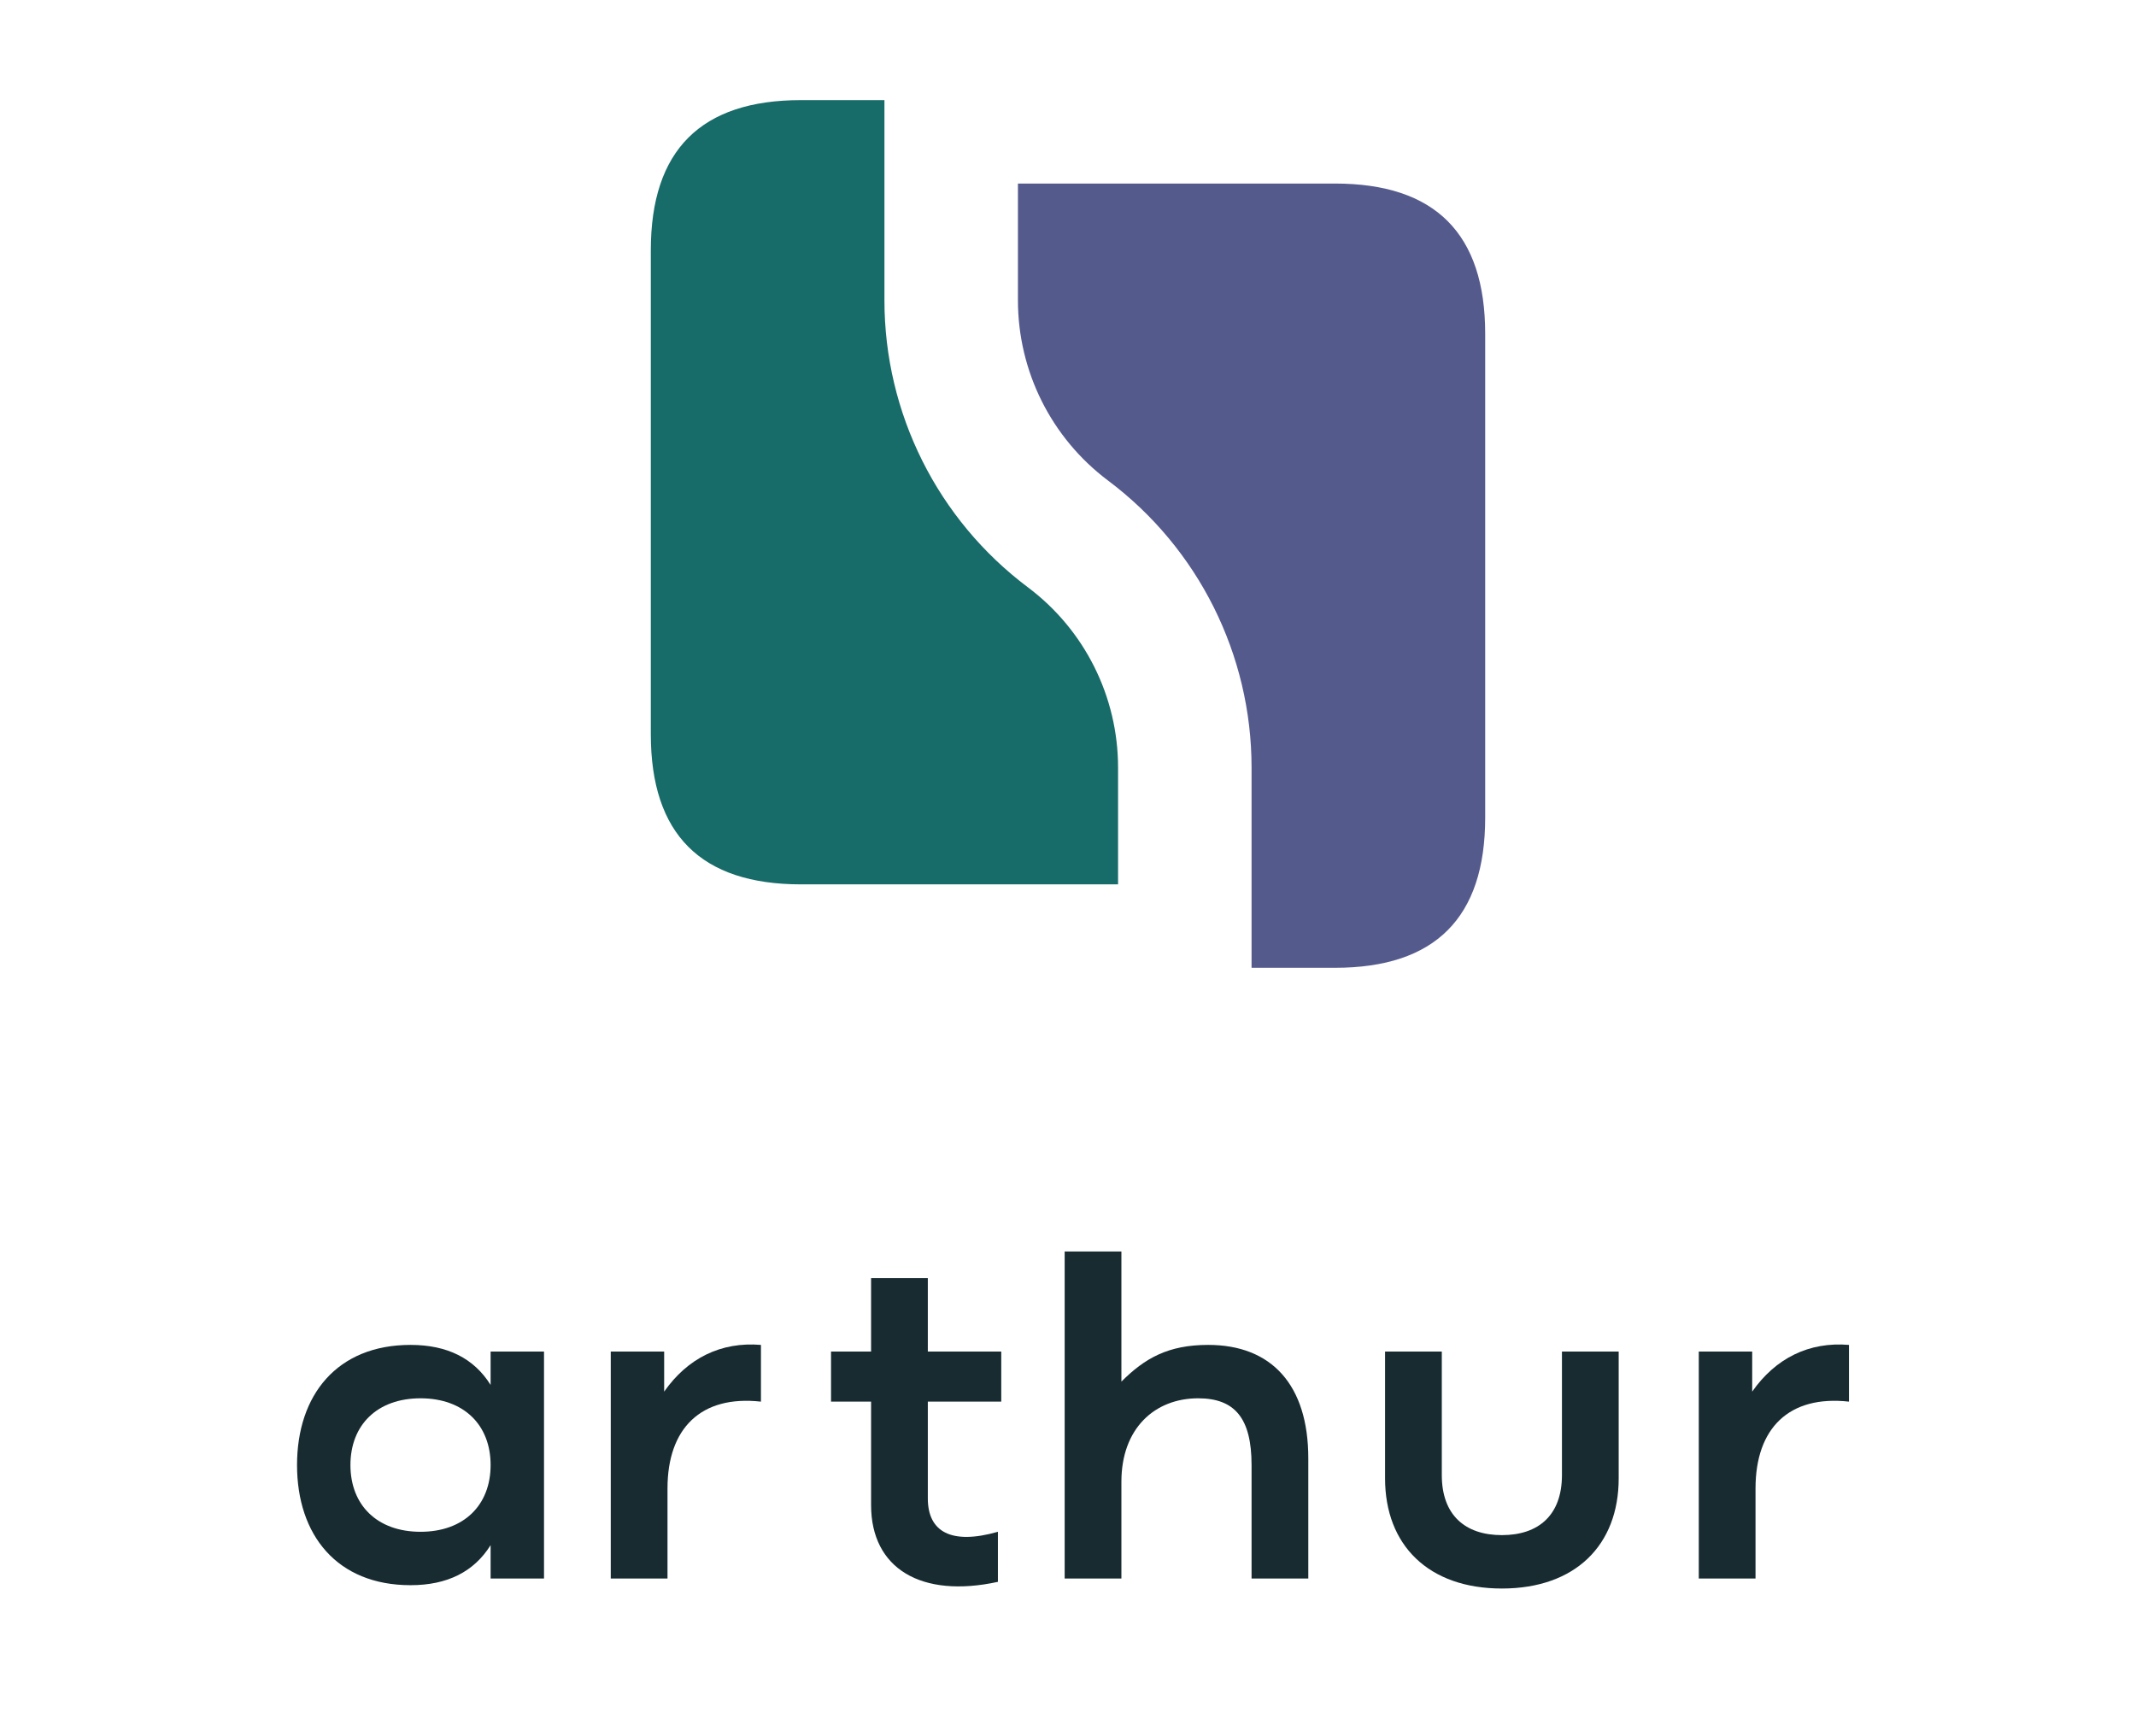
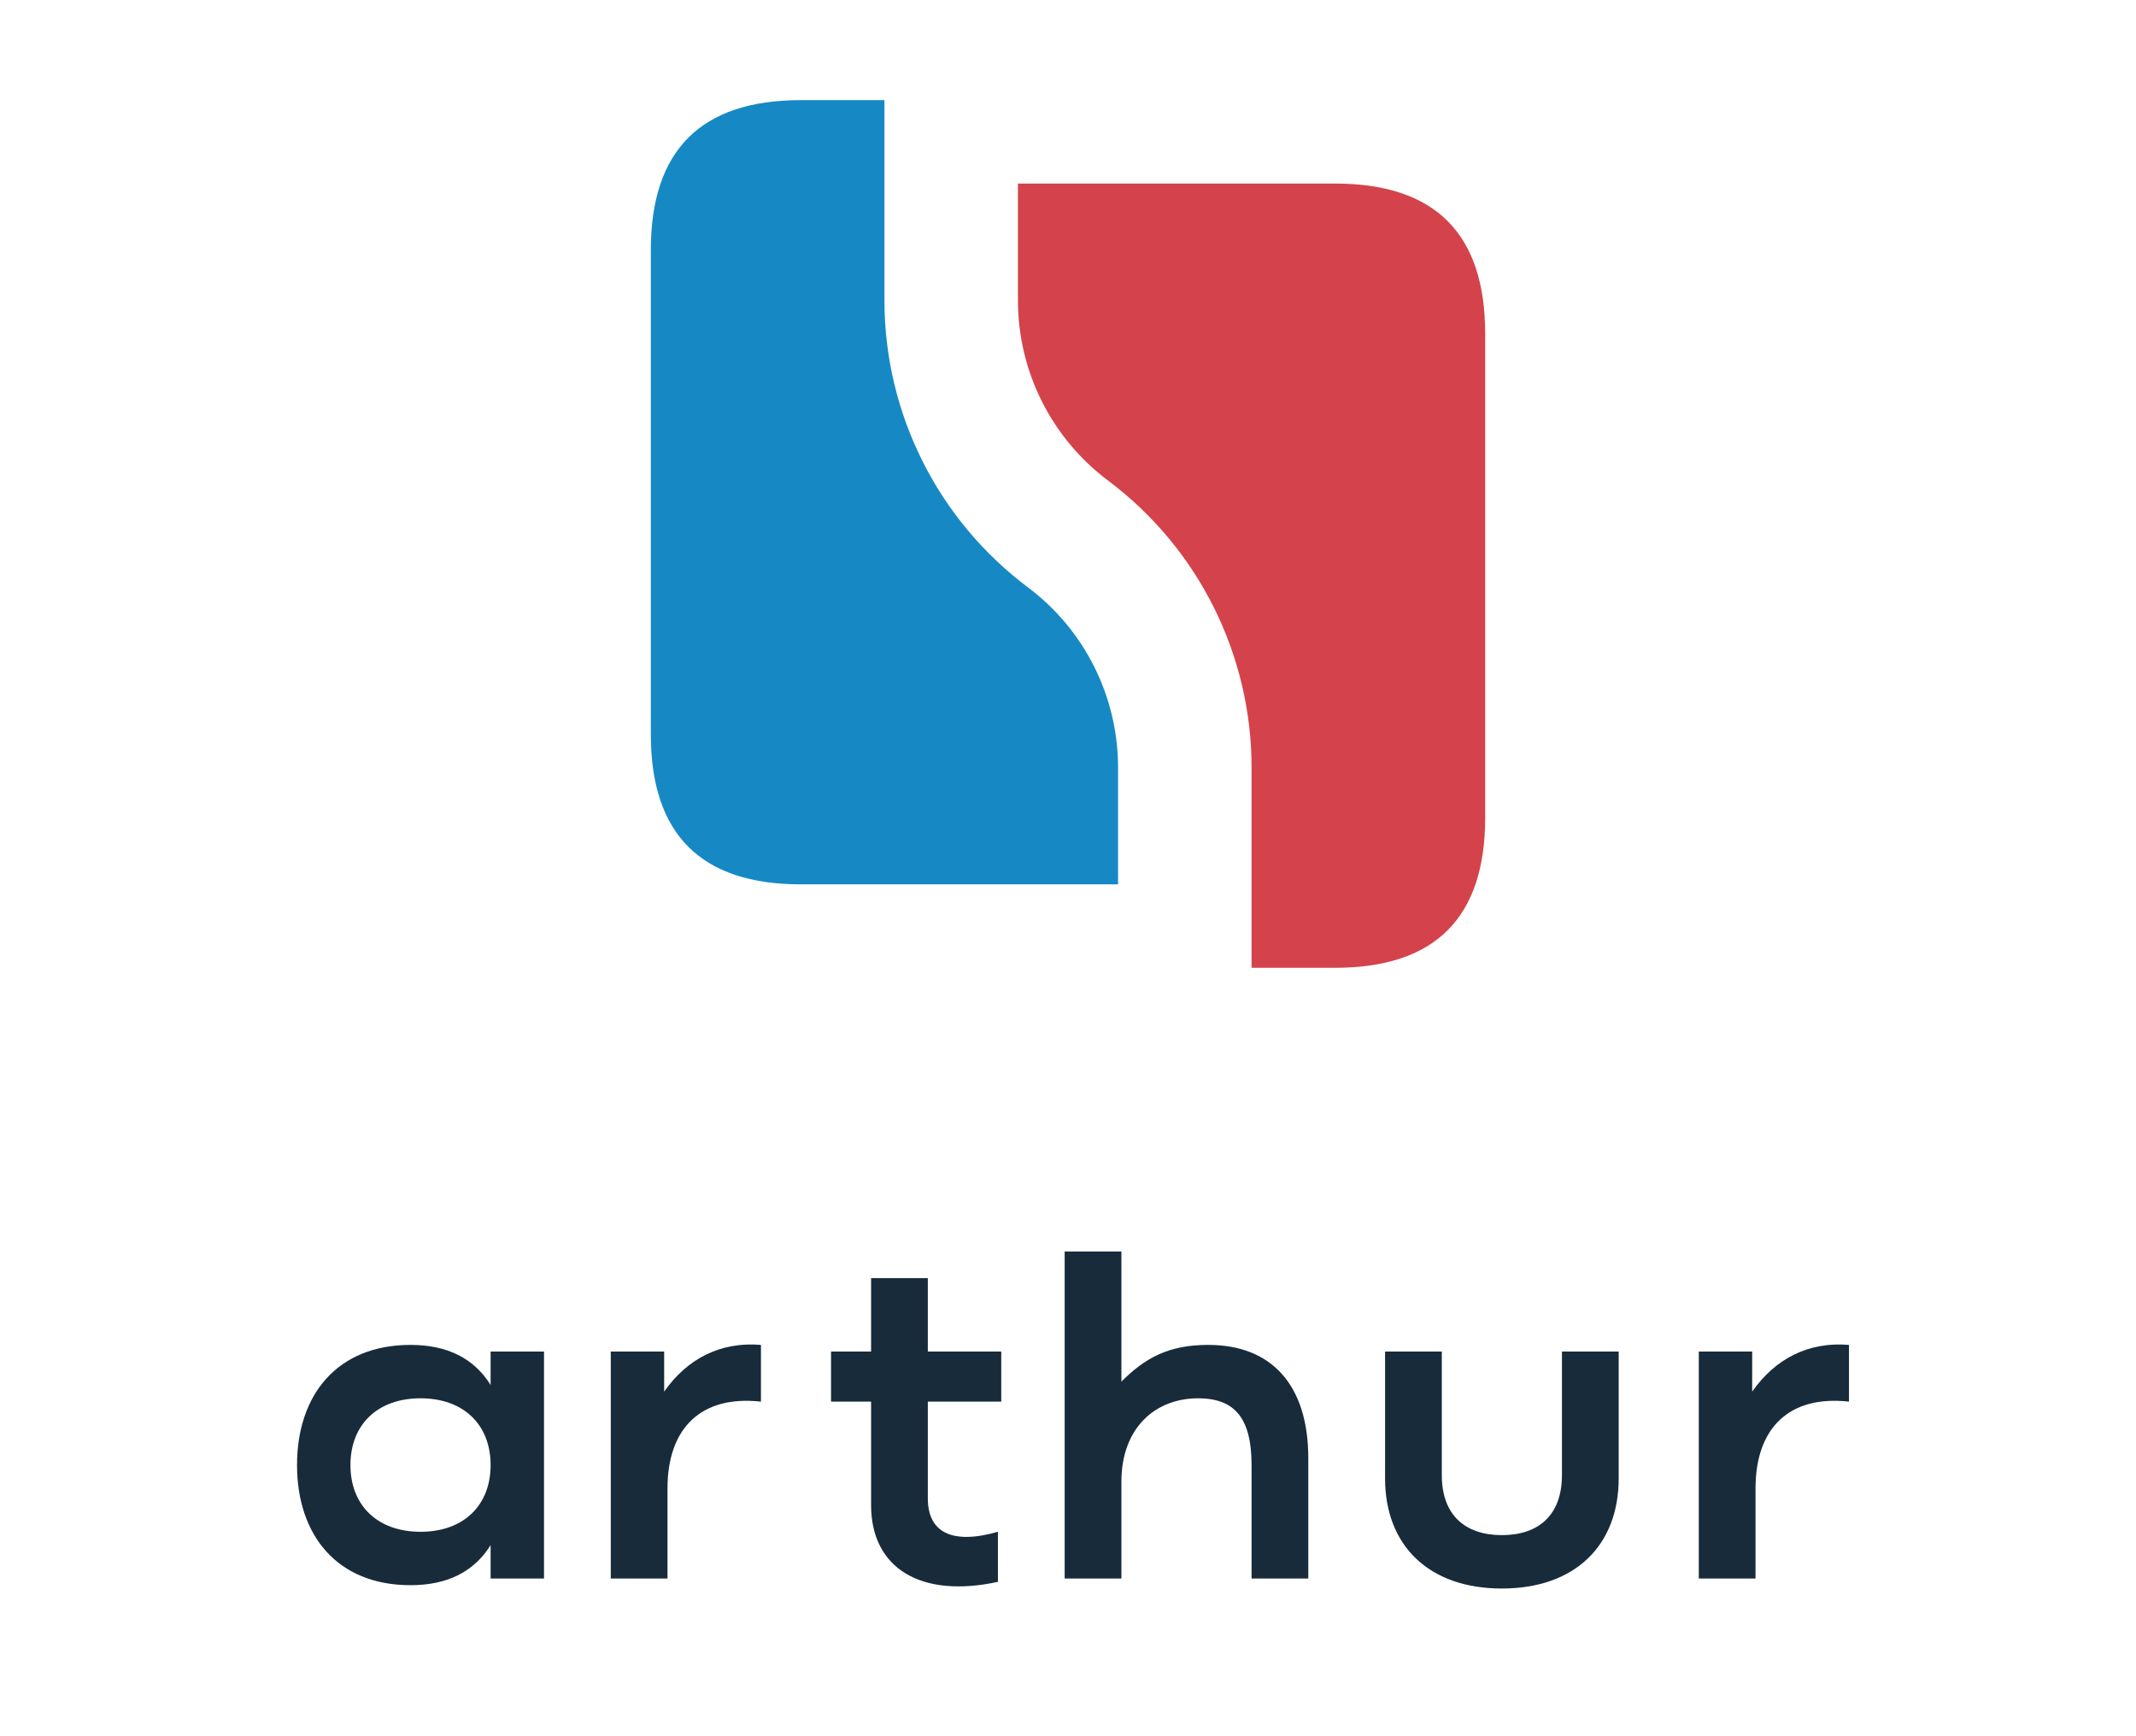
<svg xmlns="http://www.w3.org/2000/svg" width="512" height="416" viewBox="0 0 512 416" role="img" aria-label="arthur">
  <g transform="translate(128 0)">
-     <path fill="#176B68" d="M84 24 H64 Q28 24 28 60 V176 Q28 212 64 212 H140 V184 A54 54 0 0 0 118.4 140.8 A86 86 0 0 1 84 72 Z" />
-     <path fill="#555A8D" d="M116 44 H192 Q228 44 228 80 V196 Q228 232 192 232 H172 V184 A86 86 0 0 0 137.6 115.2 A54 54 0 0 1 116 72 Z" />
+     <path fill="#1689C5" d="M84 24 H64 Q28 24 28 60 V176 Q28 212 64 212 H140 V184 A54 54 0 0 0 118.4 140.8 A86 86 0 0 1 84 72 Z" />
+     <path fill="#D4434B" d="M116 44 H192 Q228 44 228 80 V196 Q228 232 192 232 H172 V184 A86 86 0 0 0 137.6 115.2 A54 54 0 0 1 116 72 Z" />
  </g>
  <g transform="translate(68 300) scale(.8)">
-     <path transform="translate(0 0)" fill="#172B31" fill-rule="evenodd" d="M38 28 C16 28 4 43 4 64 C4 85 16 100 38 100 C49 100 57 96 62 88 V98 H78 V30 H62 V40 C57 32 49 28 38 28 Z M41 44 C54 44 62 52 62 64 C62 76 54 84 41 84 C28 84 20 76 20 64 C20 52 28 44 41 44 Z" />
-     <path transform="translate(98 0)" fill="#172B31" fill-rule="evenodd" d="M0 98 V30 H16 V42 C23 32 33 27 45 28 V45 C27 43 17 53 17 71 V98 Z" />
-     <path transform="translate(160 0)" fill="#172B31" fill-rule="evenodd" d="M16 8 H33 V30 H55 V45 H33 V74 C33 84 40 88 54 84 V99 C31 104 16 95 16 76 V45 H4 V30 H16 Z" />
-     <path transform="translate(234 0)" fill="#172B31" fill-rule="evenodd" d="M0 0 H17 V39 C24 32 31 28 43 28 C62 28 73 40 73 62 V98 H56 V64 C56 50 51 44 40 44 C27 44 17 53 17 69 V98 H0 Z" />
-     <path transform="translate(330 0)" fill="#172B31" fill-rule="evenodd" d="M0 30 H17 V67 C17 79 24 85 35 85 C46 85 53 79 53 67 V30 H70 V68 C70 88 57 101 35 101 C13 101 0 88 0 68 Z" />
-     <path transform="translate(424 0)" fill="#172B31" fill-rule="evenodd" d="M0 98 V30 H16 V42 C23 32 33 27 45 28 V45 C27 43 17 53 17 71 V98 Z" />
+     <path transform="translate(0 0)" fill="#182B3A" fill-rule="evenodd" d="M38 28 C16 28 4 43 4 64 C4 85 16 100 38 100 C49 100 57 96 62 88 V98 H78 V30 H62 V40 C57 32 49 28 38 28 Z M41 44 C54 44 62 52 62 64 C62 76 54 84 41 84 C28 84 20 76 20 64 C20 52 28 44 41 44 Z" />
+     <path transform="translate(98 0)" fill="#182B3A" fill-rule="evenodd" d="M0 98 V30 H16 V42 C23 32 33 27 45 28 V45 C27 43 17 53 17 71 V98 Z" />
+     <path transform="translate(160 0)" fill="#182B3A" fill-rule="evenodd" d="M16 8 H33 V30 H55 V45 H33 V74 C33 84 40 88 54 84 V99 C31 104 16 95 16 76 V45 H4 V30 H16 Z" />
+     <path transform="translate(234 0)" fill="#182B3A" fill-rule="evenodd" d="M0 0 H17 V39 C24 32 31 28 43 28 C62 28 73 40 73 62 V98 H56 V64 C56 50 51 44 40 44 C27 44 17 53 17 69 V98 H0 Z" />
+     <path transform="translate(330 0)" fill="#182B3A" fill-rule="evenodd" d="M0 30 H17 V67 C17 79 24 85 35 85 C46 85 53 79 53 67 V30 H70 V68 C70 88 57 101 35 101 C13 101 0 88 0 68 Z" />
+     <path transform="translate(424 0)" fill="#182B3A" fill-rule="evenodd" d="M0 98 V30 H16 V42 C23 32 33 27 45 28 V45 C27 43 17 53 17 71 V98 Z" />
  </g>
</svg>
